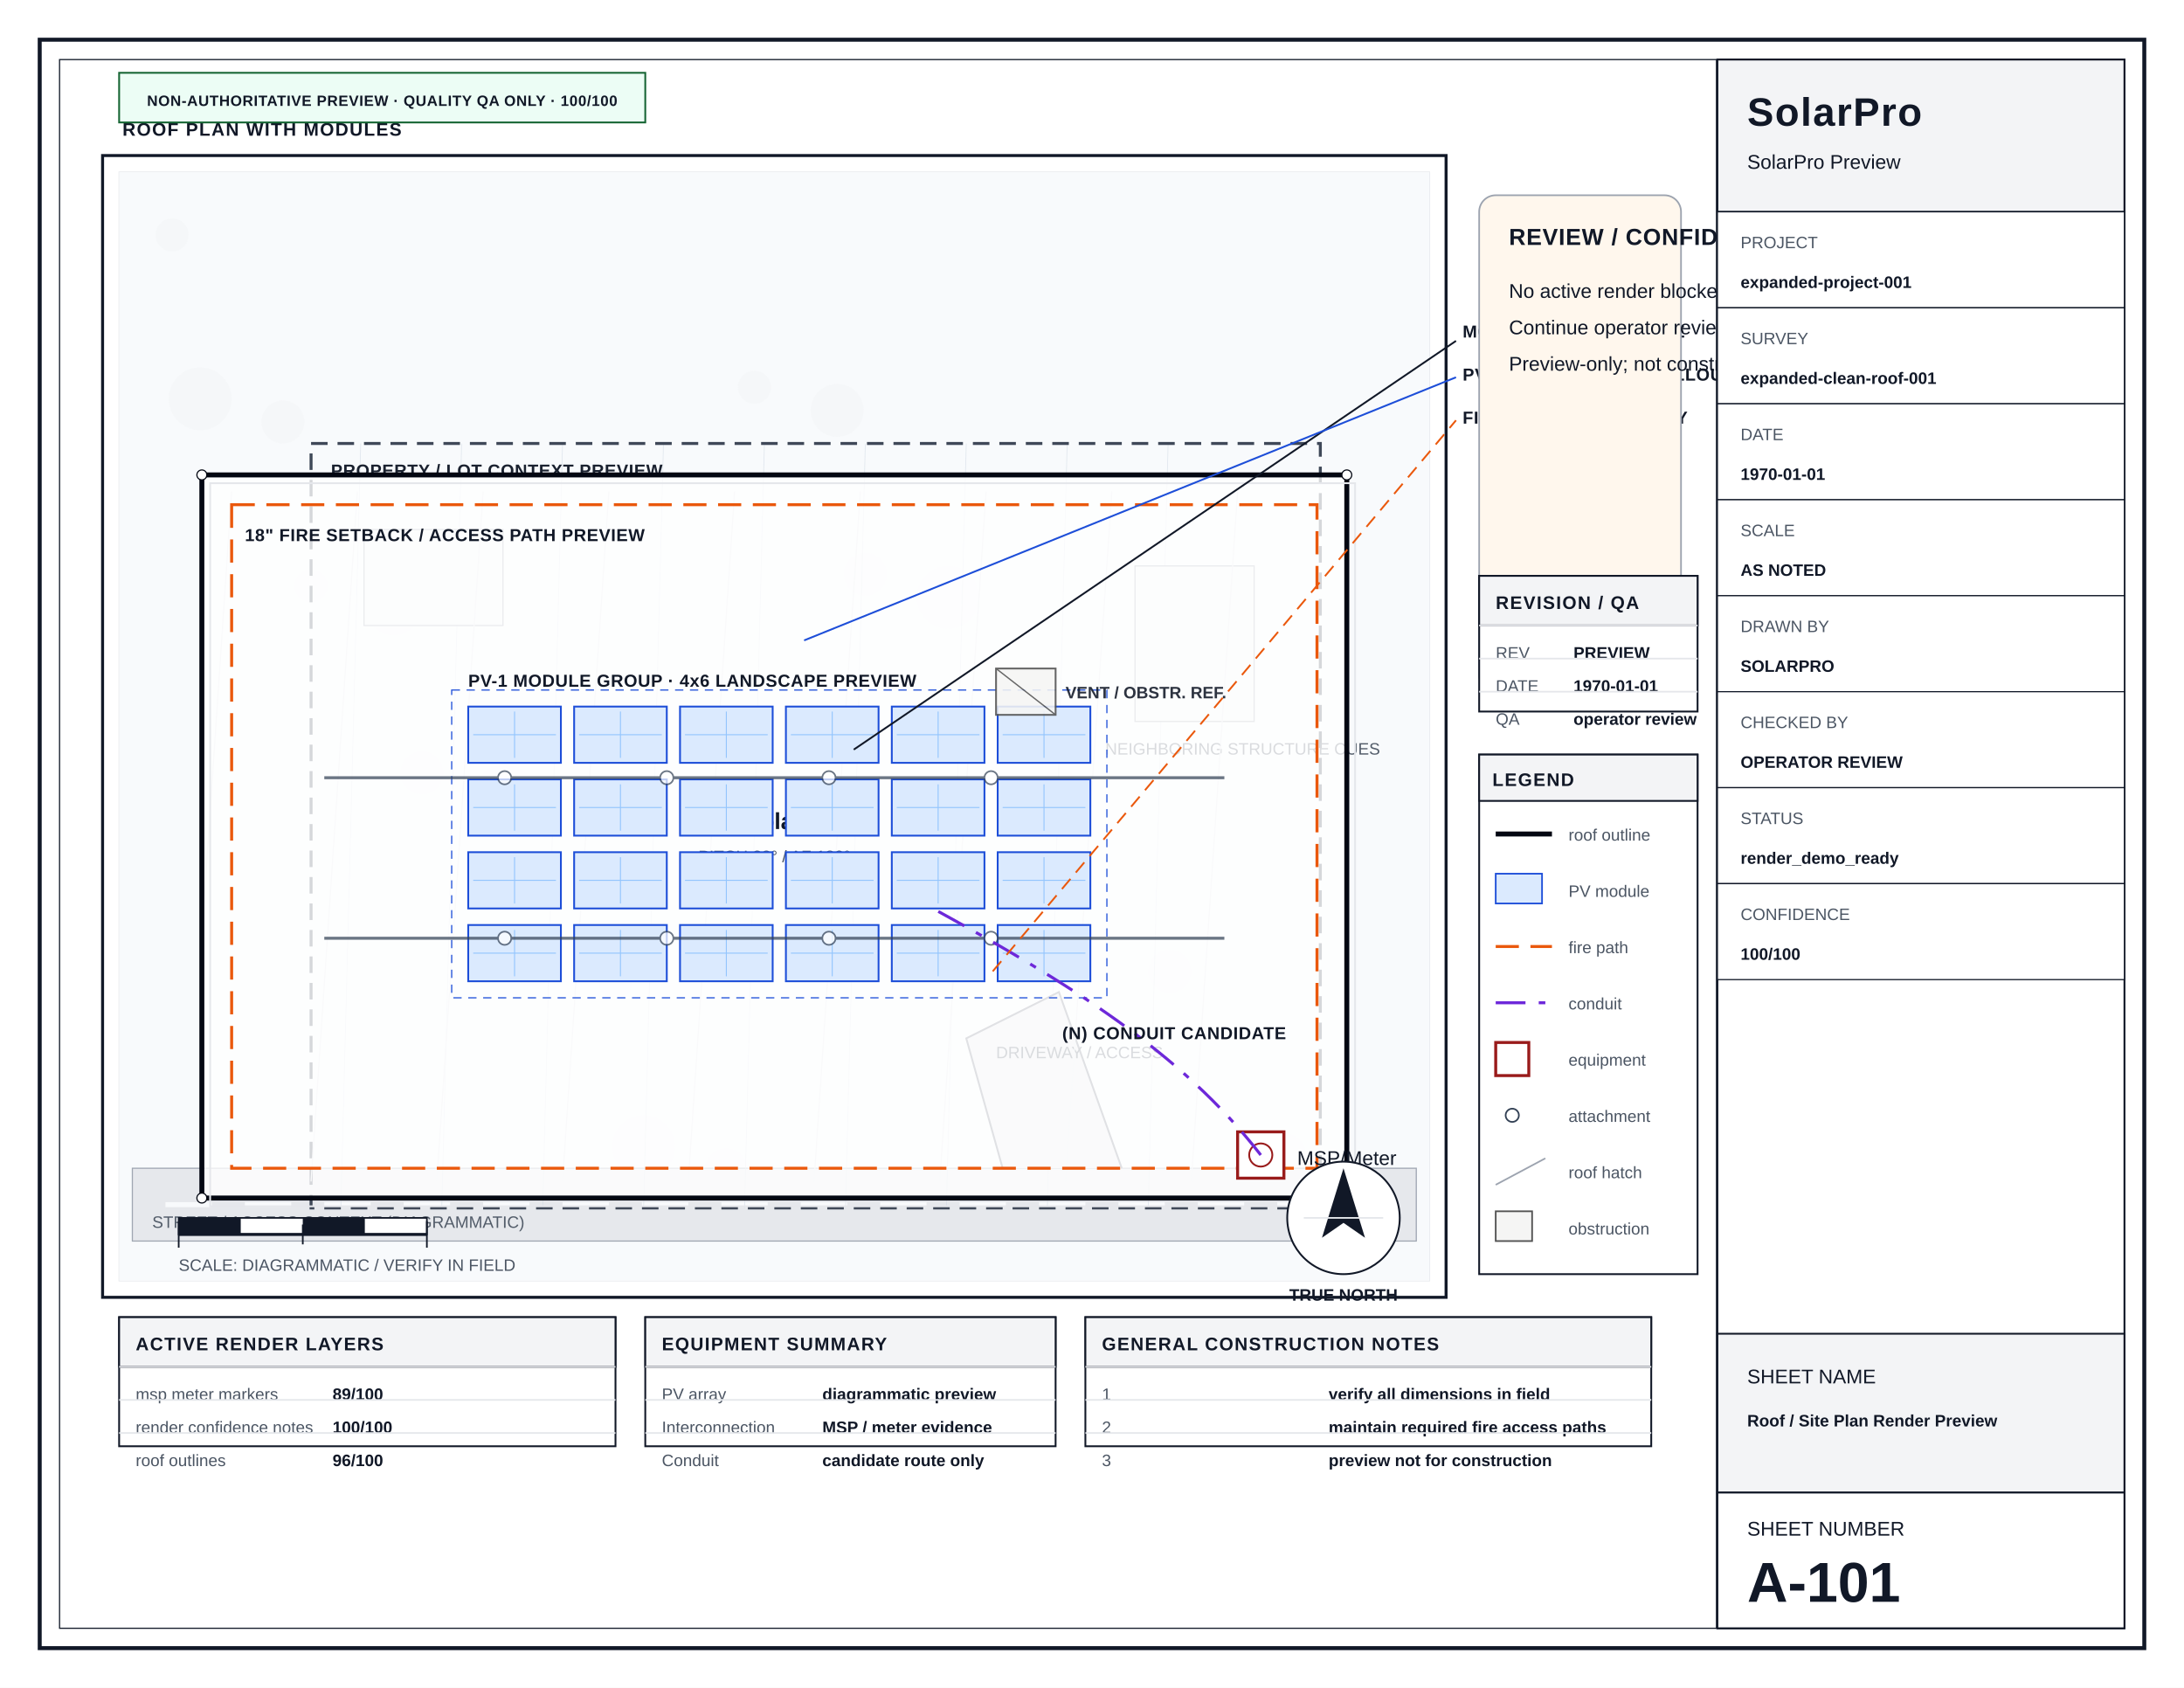
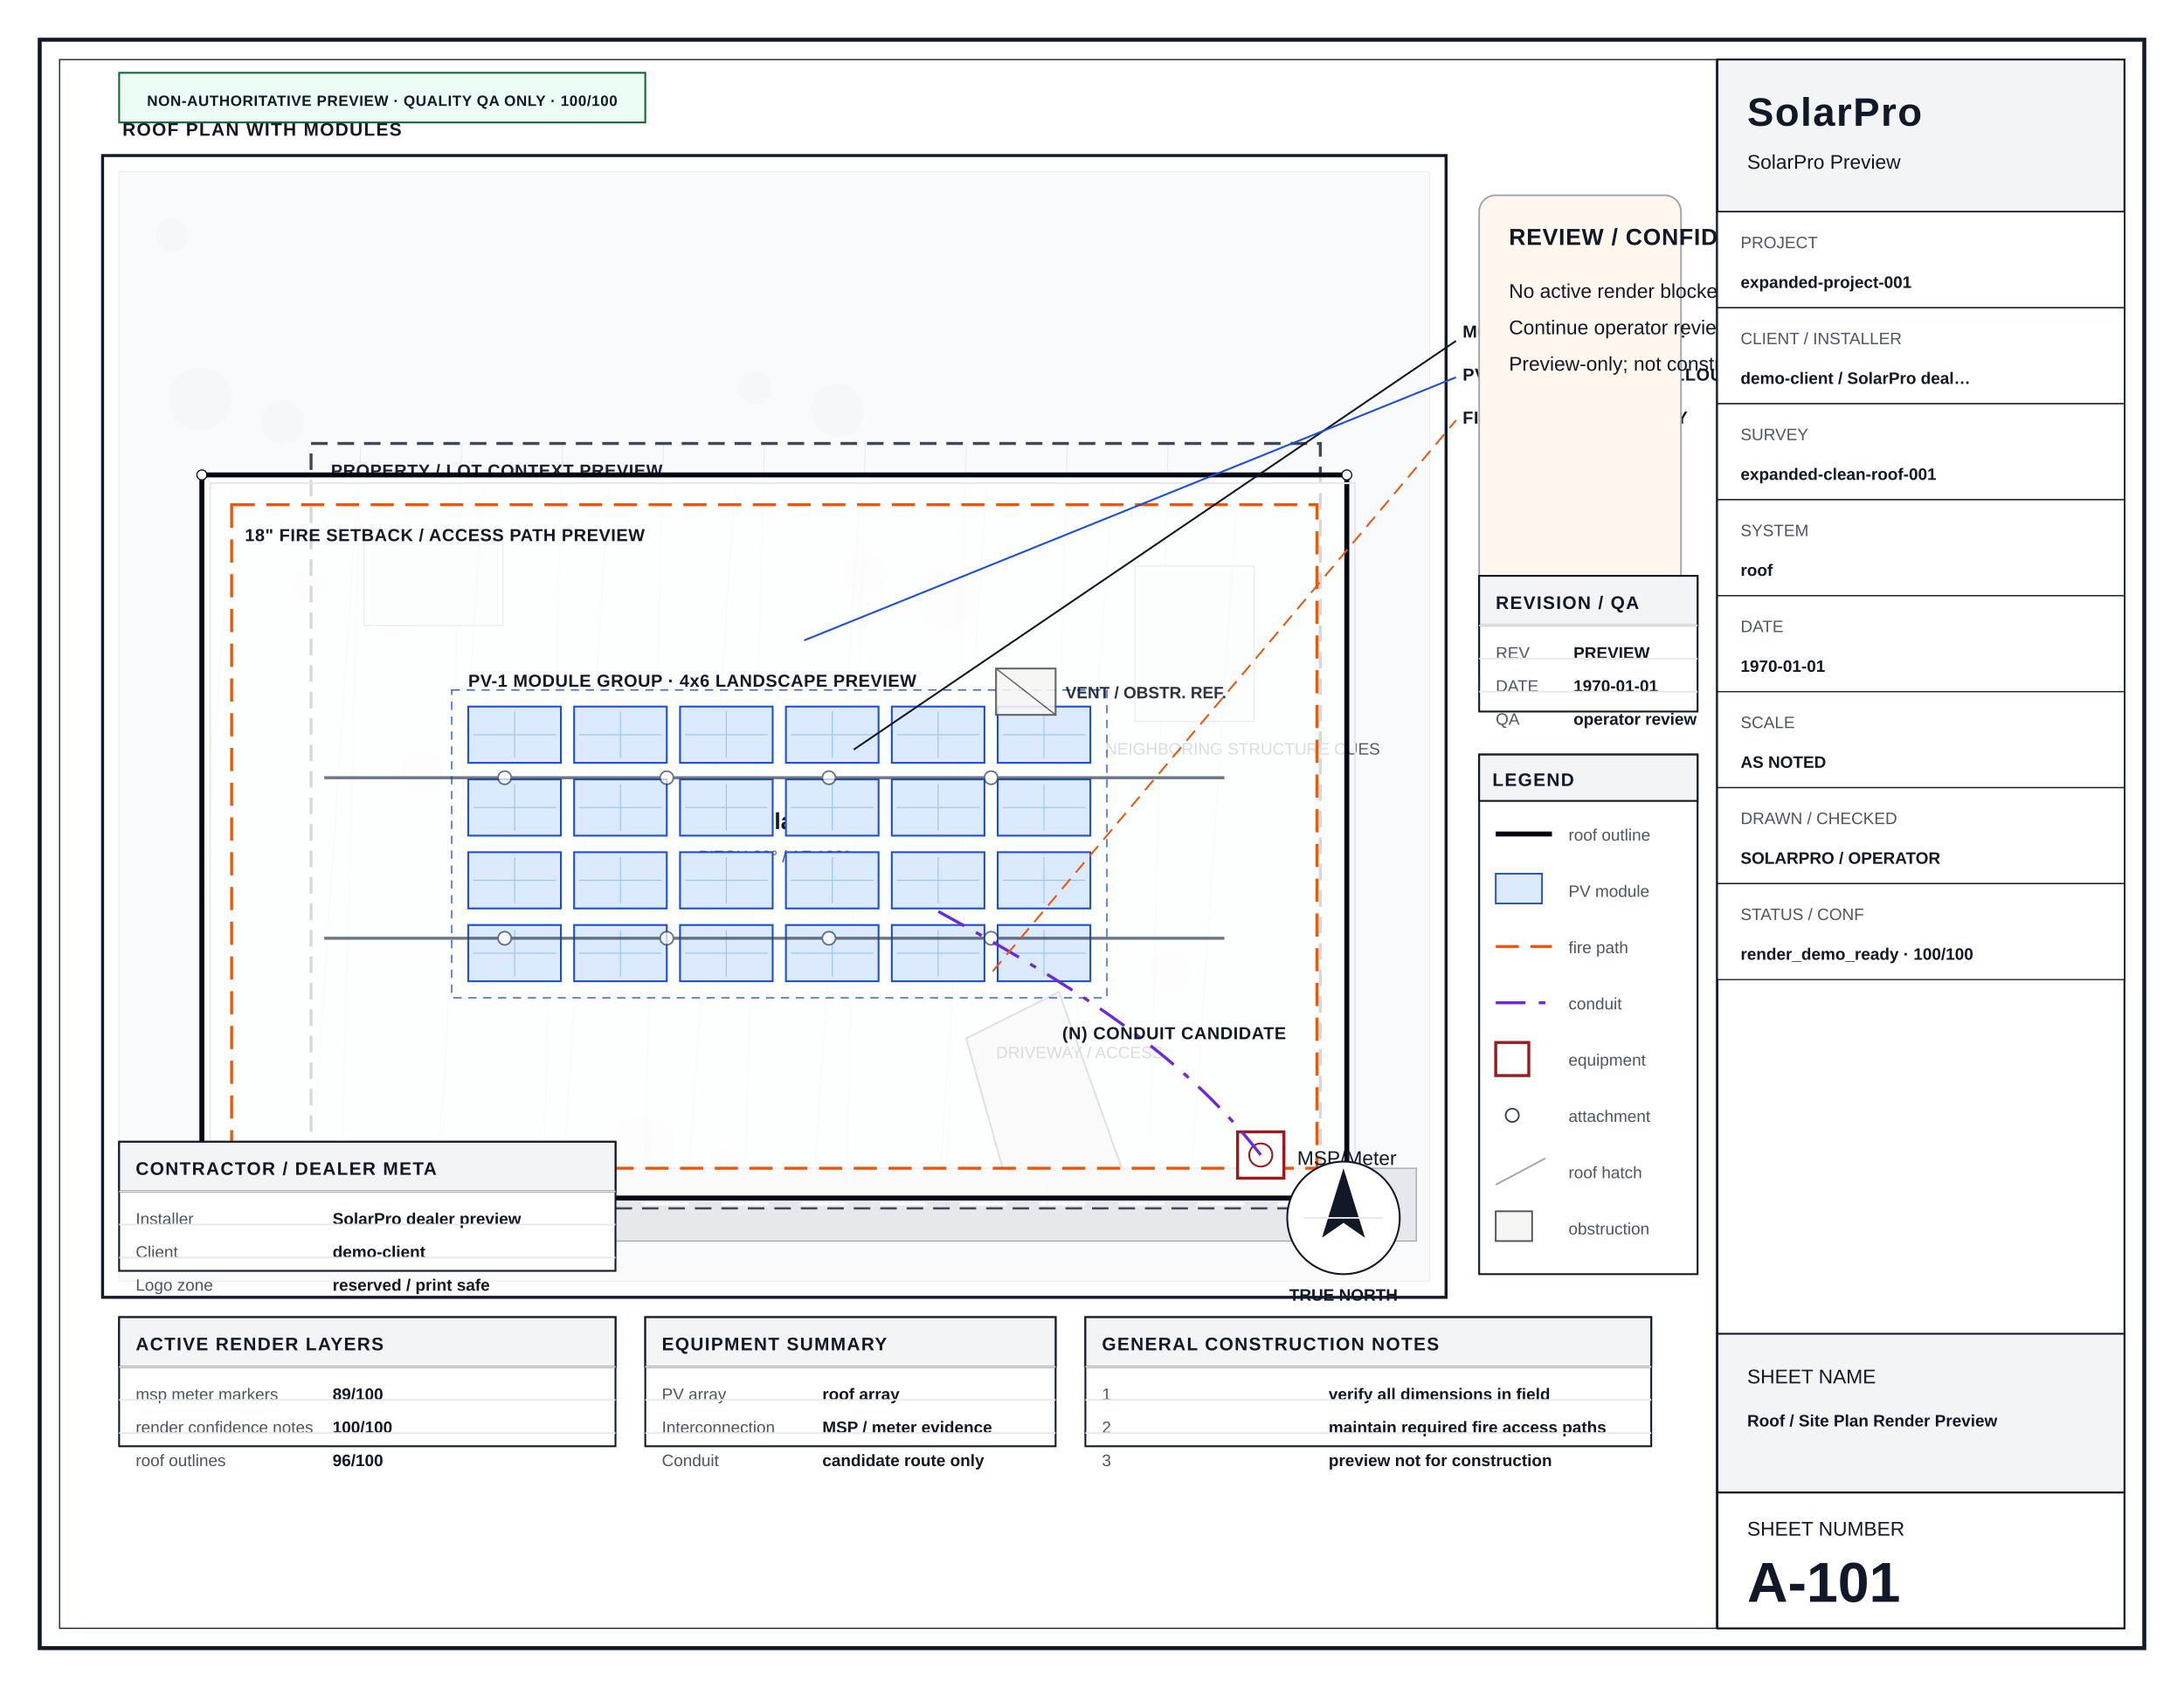
<svg xmlns="http://www.w3.org/2000/svg" width="1320" height="1020" viewBox="0 0 1320 1020" role="img">
  <defs>
    <style>.title{font:800 24px Arial,sans-serif;letter-spacing:.8px;fill:#111827}.drawingTitle{font:800 24px Arial,sans-serif;letter-spacing:.5px;fill:#111827}.sheetno{font:900 34px Arial,sans-serif;fill:#111827}.metric{font:800 24px Arial,sans-serif;fill:#111827}.panelTitle{font:800 14px Arial,sans-serif;letter-spacing:.4px;fill:#111827}.tableHead{font:800 11px Arial,sans-serif;letter-spacing:.7px;fill:#111827}.label{font:800 14px Arial,sans-serif;fill:#111827}.small{font:12px Arial,sans-serif;fill:#111827}.tiny{font:10px Arial,sans-serif;fill:#4b5563}.tinyStrong{font:700 10px Arial,sans-serif;fill:#111827}.callout{font:700 10.5px Arial,sans-serif;letter-spacing:.3px;fill:#111827}.badge{font:700 12px Arial,sans-serif;fill:#111827}.stamp{font:800 9px Arial,sans-serif;letter-spacing:.3px;fill:#111827}</style>
  </defs>
  <rect width="100%" height="100%" fill="#ffffff" />
  <g>
    <rect x="24" y="24" width="1272" height="972" fill="none" stroke="#111827" stroke-width="2.4" />
    <rect x="36" y="36" width="1248" height="948" fill="none" stroke="#111827" stroke-width="0.7" />
    <line x1="1038" y1="36" x2="1038" y2="984" stroke="#111827" stroke-width="1.8" />
  </g>
  <rect x="62" y="94" width="812" height="690" fill="#fff" stroke="#111827" stroke-width="1.8" />
  <rect x="72" y="104" width="792" height="670" fill="none" stroke="#e5e7eb" stroke-width="0.7" />
  <g opacity="0.20">
    <line x1="102" y1="110" x2="102" y2="768" stroke="#d1d5db" stroke-width="0.6" />
    <line x1="172" y1="110" x2="172" y2="768" stroke="#d1d5db" stroke-width="0.6" />
    <line x1="242" y1="110" x2="242" y2="768" stroke="#d1d5db" stroke-width="0.6" />
    <line x1="312" y1="110" x2="312" y2="768" stroke="#d1d5db" stroke-width="0.6" />
    <line x1="382" y1="110" x2="382" y2="768" stroke="#d1d5db" stroke-width="0.6" />
    <line x1="452" y1="110" x2="452" y2="768" stroke="#d1d5db" stroke-width="0.6" />
    <line x1="522" y1="110" x2="522" y2="768" stroke="#d1d5db" stroke-width="0.6" />
    <line x1="592" y1="110" x2="592" y2="768" stroke="#d1d5db" stroke-width="0.6" />
    <line x1="662" y1="110" x2="662" y2="768" stroke="#d1d5db" stroke-width="0.6" />
    <line x1="732" y1="110" x2="732" y2="768" stroke="#d1d5db" stroke-width="0.6" />
    <line x1="802" y1="110" x2="802" y2="768" stroke="#d1d5db" stroke-width="0.6" />
    <line x1="78" y1="136" x2="858" y2="136" stroke="#d1d5db" stroke-width="0.6" />
    <line x1="78" y1="206" x2="858" y2="206" stroke="#d1d5db" stroke-width="0.6" />
    <line x1="78" y1="276" x2="858" y2="276" stroke="#d1d5db" stroke-width="0.6" />
    <line x1="78" y1="346" x2="858" y2="346" stroke="#d1d5db" stroke-width="0.6" />
    <line x1="78" y1="416" x2="858" y2="416" stroke="#d1d5db" stroke-width="0.6" />
    <line x1="78" y1="486" x2="858" y2="486" stroke="#d1d5db" stroke-width="0.6" />
    <line x1="78" y1="556" x2="858" y2="556" stroke="#d1d5db" stroke-width="0.6" />
    <line x1="78" y1="626" x2="858" y2="626" stroke="#d1d5db" stroke-width="0.6" />
    <line x1="78" y1="696" x2="858" y2="696" stroke="#d1d5db" stroke-width="0.6" />
  </g>
  <text x="74" y="82" class="tableHead">ROOF PLAN WITH MODULES</text>
  <g opacity="0.96">
    <rect x="72" y="104" width="792" height="670" fill="#f8fafc" />
    <g opacity="0.55">
      <circle cx="104" cy="142" r="10" fill="#e5e7eb" opacity="0.28" />
      <circle cx="171" cy="255" r="13" fill="#e5e7eb" opacity="0.28" />
      <circle cx="238" cy="368" r="16" fill="#e5e7eb" opacity="0.28" />
      <circle cx="305" cy="481" r="19" fill="#e5e7eb" opacity="0.28" />
      <circle cx="372" cy="594" r="10" fill="#e5e7eb" opacity="0.28" />
      <circle cx="439" cy="707" r="13" fill="#e5e7eb" opacity="0.28" />
      <circle cx="506" cy="248" r="16" fill="#e5e7eb" opacity="0.28" />
      <circle cx="573" cy="361" r="19" fill="#e5e7eb" opacity="0.28" />
      <circle cx="640" cy="474" r="10" fill="#e5e7eb" opacity="0.28" />
      <circle cx="707" cy="587" r="13" fill="#e5e7eb" opacity="0.28" />
      <circle cx="774" cy="700" r="16" fill="#e5e7eb" opacity="0.28" />
      <circle cx="121" cy="241" r="19" fill="#e5e7eb" opacity="0.28" />
      <circle cx="188" cy="354" r="10" fill="#e5e7eb" opacity="0.28" />
      <circle cx="255" cy="467" r="13" fill="#e5e7eb" opacity="0.28" />
      <circle cx="322" cy="580" r="16" fill="#e5e7eb" opacity="0.28" />
      <circle cx="389" cy="693" r="19" fill="#e5e7eb" opacity="0.28" />
      <circle cx="456" cy="234" r="10" fill="#e5e7eb" opacity="0.28" />
      <circle cx="523" cy="347" r="13" fill="#e5e7eb" opacity="0.28" />
    </g>
    <rect x="80" y="706" width="776" height="44" fill="#e5e7eb" stroke="#9ca3af" stroke-width="0.7" />
    <line x1="100" y1="728" x2="836" y2="728" stroke="#f8fafc" stroke-width="3" stroke-dasharray="28 20" />
    <text x="92" y="742" class="tiny">STREET / ACCESS CONTEXT (DIAGRAMMATIC)</text>
    <line x1="218" y1="268" x2="206" y2="730" stroke="#cbd5e1" stroke-width="0.45" opacity="0.55" />
    <line x1="279" y1="268" x2="267" y2="730" stroke="#cbd5e1" stroke-width="0.45" opacity="0.55" />
    <line x1="340" y1="268" x2="328" y2="730" stroke="#cbd5e1" stroke-width="0.45" opacity="0.55" />
    <line x1="401" y1="268" x2="389" y2="730" stroke="#cbd5e1" stroke-width="0.45" opacity="0.55" />
    <line x1="462" y1="268" x2="450" y2="730" stroke="#cbd5e1" stroke-width="0.45" opacity="0.55" />
    <line x1="523" y1="268" x2="511" y2="730" stroke="#cbd5e1" stroke-width="0.45" opacity="0.55" />
    <line x1="584" y1="268" x2="572" y2="730" stroke="#cbd5e1" stroke-width="0.45" opacity="0.55" />
    <line x1="645" y1="268" x2="633" y2="730" stroke="#cbd5e1" stroke-width="0.45" opacity="0.55" />
    <line x1="706" y1="268" x2="694" y2="730" stroke="#cbd5e1" stroke-width="0.45" opacity="0.55" />
    <rect x="188" y="268" width="610" height="462" fill="none" stroke="#374151" stroke-width="1.8" stroke-dasharray="10 6" />
    <text x="200" y="288" class="callout">PROPERTY / LOT CONTEXT PREVIEW</text>
    <path d="M 606 706 L 584 627.5 L 640 599.5 L 678 706" fill="#e5e7eb" stroke="#6b7280" stroke-width="1.1" />
    <text x="602" y="639.5" class="tiny">DRIVEWAY / ACCESS</text>
    <rect x="220" y="320" width="84" height="58" fill="#f3f4f6" stroke="#9ca3af" stroke-width="0.7" />
    <rect x="686" y="342" width="72" height="94" fill="#f3f4f6" stroke="#9ca3af" stroke-width="0.7" />
    <text x="668" y="456" class="tiny">NEIGHBORING STRUCTURE CUES</text>
  </g>
  <g>
    <clipPath id="clip-roof-plane-a">
      <path d="M 814 724 L 814 287 L 122 287 L 122 724 Z" />
    </clipPath>
    <g clip-path="url(#clip-roof-plane-a)">
      <line x1="140" y1="297" x2="112" y2="714" stroke="#e5e7eb" stroke-width="0.7" />
      <line x1="216" y1="297" x2="188" y2="714" stroke="#e5e7eb" stroke-width="0.7" />
      <line x1="292" y1="297" x2="264" y2="714" stroke="#e5e7eb" stroke-width="0.7" />
      <line x1="368" y1="297" x2="340" y2="714" stroke="#e5e7eb" stroke-width="0.7" />
      <line x1="444" y1="297" x2="416" y2="714" stroke="#e5e7eb" stroke-width="0.7" />
      <line x1="520" y1="297" x2="492" y2="714" stroke="#e5e7eb" stroke-width="0.7" />
      <line x1="596" y1="297" x2="568" y2="714" stroke="#e5e7eb" stroke-width="0.7" />
      <line x1="672" y1="297" x2="644" y2="714" stroke="#e5e7eb" stroke-width="0.7" />
      <line x1="748" y1="297" x2="720" y2="714" stroke="#e5e7eb" stroke-width="0.7" />
    </g>
    <path d="M 814 724 L 814 287 L 122 287 L 122 724 Z" fill="#ffffff" fill-opacity="0.78" stroke="#030712" stroke-width="3" />
    <path d="M 814 724 L 814 287 L 122 287 L 122 724 Z" fill="none" stroke="#e5e7eb" stroke-width="1.1" transform="translate(5 5)" />
    <circle cx="814" cy="724" r="3" fill="#fff" stroke="#030712" stroke-width="0.7" />
    <circle cx="814" cy="287" r="3" fill="#fff" stroke="#030712" stroke-width="0.7" />
    <circle cx="122" cy="287" r="3" fill="#fff" stroke="#030712" stroke-width="0.7" />
    <circle cx="122" cy="724" r="3" fill="#fff" stroke="#030712" stroke-width="0.7" />
    <text x="468" y="501" text-anchor="middle" class="label">roof-plane-a</text>
    <text x="468" y="521" text-anchor="middle" class="tiny">PITCH 22° / AZ 180°</text>
  </g>
  <rect x="140" y="305" width="656" height="401" fill="none" stroke="#ea580c" stroke-width="1.8" stroke-dasharray="14 7" />
  <text x="148" y="327" class="callout" fill="#ea580c">18" FIRE SETBACK / ACCESS PATH PREVIEW</text>
  <g>
    <rect x="273" y="417" width="396" height="186" fill="none" stroke="#1d4ed8" stroke-width="0.7" stroke-dasharray="5 4" />
    <g>
      <rect x="283" y="427" width="56" height="34" fill="#dbeafe" stroke="#1d4ed8" stroke-width="1.1" />
      <line x1="311" y1="430" x2="311" y2="458" stroke="#93c5fd" stroke-width="0.6" />
      <line x1="286" y1="444" x2="336" y2="444" stroke="#93c5fd" stroke-width="0.6" />
    </g>
    <g>
      <rect x="347" y="427" width="56" height="34" fill="#dbeafe" stroke="#1d4ed8" stroke-width="1.1" />
      <line x1="375" y1="430" x2="375" y2="458" stroke="#93c5fd" stroke-width="0.6" />
      <line x1="350" y1="444" x2="400" y2="444" stroke="#93c5fd" stroke-width="0.6" />
    </g>
    <g>
      <rect x="411" y="427" width="56" height="34" fill="#dbeafe" stroke="#1d4ed8" stroke-width="1.1" />
      <line x1="439" y1="430" x2="439" y2="458" stroke="#93c5fd" stroke-width="0.6" />
      <line x1="414" y1="444" x2="464" y2="444" stroke="#93c5fd" stroke-width="0.6" />
    </g>
    <g>
      <rect x="475" y="427" width="56" height="34" fill="#dbeafe" stroke="#1d4ed8" stroke-width="1.1" />
      <line x1="503" y1="430" x2="503" y2="458" stroke="#93c5fd" stroke-width="0.6" />
      <line x1="478" y1="444" x2="528" y2="444" stroke="#93c5fd" stroke-width="0.6" />
    </g>
    <g>
      <rect x="539" y="427" width="56" height="34" fill="#dbeafe" stroke="#1d4ed8" stroke-width="1.1" />
      <line x1="567" y1="430" x2="567" y2="458" stroke="#93c5fd" stroke-width="0.6" />
      <line x1="542" y1="444" x2="592" y2="444" stroke="#93c5fd" stroke-width="0.6" />
    </g>
    <g>
      <rect x="603" y="427" width="56" height="34" fill="#dbeafe" stroke="#1d4ed8" stroke-width="1.1" />
      <line x1="631" y1="430" x2="631" y2="458" stroke="#93c5fd" stroke-width="0.6" />
      <line x1="606" y1="444" x2="656" y2="444" stroke="#93c5fd" stroke-width="0.6" />
    </g>
    <g>
      <rect x="283" y="471" width="56" height="34" fill="#dbeafe" stroke="#1d4ed8" stroke-width="1.1" />
      <line x1="311" y1="474" x2="311" y2="502" stroke="#93c5fd" stroke-width="0.6" />
      <line x1="286" y1="488" x2="336" y2="488" stroke="#93c5fd" stroke-width="0.6" />
    </g>
    <g>
      <rect x="347" y="471" width="56" height="34" fill="#dbeafe" stroke="#1d4ed8" stroke-width="1.1" />
      <line x1="375" y1="474" x2="375" y2="502" stroke="#93c5fd" stroke-width="0.6" />
      <line x1="350" y1="488" x2="400" y2="488" stroke="#93c5fd" stroke-width="0.6" />
    </g>
    <g>
      <rect x="411" y="471" width="56" height="34" fill="#dbeafe" stroke="#1d4ed8" stroke-width="1.1" />
      <line x1="439" y1="474" x2="439" y2="502" stroke="#93c5fd" stroke-width="0.6" />
      <line x1="414" y1="488" x2="464" y2="488" stroke="#93c5fd" stroke-width="0.6" />
    </g>
    <g>
      <rect x="475" y="471" width="56" height="34" fill="#dbeafe" stroke="#1d4ed8" stroke-width="1.1" />
      <line x1="503" y1="474" x2="503" y2="502" stroke="#93c5fd" stroke-width="0.6" />
      <line x1="478" y1="488" x2="528" y2="488" stroke="#93c5fd" stroke-width="0.6" />
    </g>
    <g>
      <rect x="539" y="471" width="56" height="34" fill="#dbeafe" stroke="#1d4ed8" stroke-width="1.1" />
      <line x1="567" y1="474" x2="567" y2="502" stroke="#93c5fd" stroke-width="0.6" />
      <line x1="542" y1="488" x2="592" y2="488" stroke="#93c5fd" stroke-width="0.6" />
    </g>
    <g>
      <rect x="603" y="471" width="56" height="34" fill="#dbeafe" stroke="#1d4ed8" stroke-width="1.1" />
      <line x1="631" y1="474" x2="631" y2="502" stroke="#93c5fd" stroke-width="0.6" />
      <line x1="606" y1="488" x2="656" y2="488" stroke="#93c5fd" stroke-width="0.6" />
    </g>
    <g>
      <rect x="283" y="515" width="56" height="34" fill="#dbeafe" stroke="#1d4ed8" stroke-width="1.1" />
      <line x1="311" y1="518" x2="311" y2="546" stroke="#93c5fd" stroke-width="0.6" />
      <line x1="286" y1="532" x2="336" y2="532" stroke="#93c5fd" stroke-width="0.6" />
    </g>
    <g>
      <rect x="347" y="515" width="56" height="34" fill="#dbeafe" stroke="#1d4ed8" stroke-width="1.1" />
      <line x1="375" y1="518" x2="375" y2="546" stroke="#93c5fd" stroke-width="0.6" />
      <line x1="350" y1="532" x2="400" y2="532" stroke="#93c5fd" stroke-width="0.6" />
    </g>
    <g>
      <rect x="411" y="515" width="56" height="34" fill="#dbeafe" stroke="#1d4ed8" stroke-width="1.1" />
      <line x1="439" y1="518" x2="439" y2="546" stroke="#93c5fd" stroke-width="0.6" />
      <line x1="414" y1="532" x2="464" y2="532" stroke="#93c5fd" stroke-width="0.6" />
    </g>
    <g>
      <rect x="475" y="515" width="56" height="34" fill="#dbeafe" stroke="#1d4ed8" stroke-width="1.1" />
      <line x1="503" y1="518" x2="503" y2="546" stroke="#93c5fd" stroke-width="0.6" />
      <line x1="478" y1="532" x2="528" y2="532" stroke="#93c5fd" stroke-width="0.6" />
    </g>
    <g>
      <rect x="539" y="515" width="56" height="34" fill="#dbeafe" stroke="#1d4ed8" stroke-width="1.1" />
      <line x1="567" y1="518" x2="567" y2="546" stroke="#93c5fd" stroke-width="0.6" />
      <line x1="542" y1="532" x2="592" y2="532" stroke="#93c5fd" stroke-width="0.6" />
    </g>
    <g>
      <rect x="603" y="515" width="56" height="34" fill="#dbeafe" stroke="#1d4ed8" stroke-width="1.1" />
      <line x1="631" y1="518" x2="631" y2="546" stroke="#93c5fd" stroke-width="0.6" />
      <line x1="606" y1="532" x2="656" y2="532" stroke="#93c5fd" stroke-width="0.6" />
    </g>
    <g>
      <rect x="283" y="559" width="56" height="34" fill="#dbeafe" stroke="#1d4ed8" stroke-width="1.1" />
      <line x1="311" y1="562" x2="311" y2="590" stroke="#93c5fd" stroke-width="0.6" />
      <line x1="286" y1="576" x2="336" y2="576" stroke="#93c5fd" stroke-width="0.6" />
    </g>
    <g>
      <rect x="347" y="559" width="56" height="34" fill="#dbeafe" stroke="#1d4ed8" stroke-width="1.1" />
      <line x1="375" y1="562" x2="375" y2="590" stroke="#93c5fd" stroke-width="0.6" />
      <line x1="350" y1="576" x2="400" y2="576" stroke="#93c5fd" stroke-width="0.6" />
    </g>
    <g>
      <rect x="411" y="559" width="56" height="34" fill="#dbeafe" stroke="#1d4ed8" stroke-width="1.1" />
      <line x1="439" y1="562" x2="439" y2="590" stroke="#93c5fd" stroke-width="0.6" />
      <line x1="414" y1="576" x2="464" y2="576" stroke="#93c5fd" stroke-width="0.6" />
    </g>
    <g>
      <rect x="475" y="559" width="56" height="34" fill="#dbeafe" stroke="#1d4ed8" stroke-width="1.1" />
      <line x1="503" y1="562" x2="503" y2="590" stroke="#93c5fd" stroke-width="0.6" />
      <line x1="478" y1="576" x2="528" y2="576" stroke="#93c5fd" stroke-width="0.6" />
    </g>
    <g>
      <rect x="539" y="559" width="56" height="34" fill="#dbeafe" stroke="#1d4ed8" stroke-width="1.1" />
      <line x1="567" y1="562" x2="567" y2="590" stroke="#93c5fd" stroke-width="0.6" />
      <line x1="542" y1="576" x2="592" y2="576" stroke="#93c5fd" stroke-width="0.6" />
    </g>
    <g>
      <rect x="603" y="559" width="56" height="34" fill="#dbeafe" stroke="#1d4ed8" stroke-width="1.1" />
      <line x1="631" y1="562" x2="631" y2="590" stroke="#93c5fd" stroke-width="0.6" />
      <line x1="606" y1="576" x2="656" y2="576" stroke="#93c5fd" stroke-width="0.6" />
    </g>
    <text x="283" y="415" class="callout" fill="#1d4ed8">PV-1 MODULE GROUP · 4x6 LANDSCAPE PREVIEW</text>
  </g>
  <g opacity="0.72">
    <line x1="196" y1="567" x2="740" y2="567" stroke="#334155" stroke-width="1.8" />
    <line x1="196" y1="470" x2="740" y2="470" stroke="#334155" stroke-width="1.8" />
    <circle cx="305" cy="567" r="4" fill="#fff" stroke="#334155" />
    <circle cx="305" cy="470" r="4" fill="#fff" stroke="#334155" />
    <circle cx="403" cy="567" r="4" fill="#fff" stroke="#334155" />
    <circle cx="403" cy="470" r="4" fill="#fff" stroke="#334155" />
    <circle cx="501" cy="567" r="4" fill="#fff" stroke="#334155" />
    <circle cx="501" cy="470" r="4" fill="#fff" stroke="#334155" />
    <circle cx="599" cy="567" r="4" fill="#fff" stroke="#334155" />
    <circle cx="599" cy="470" r="4" fill="#fff" stroke="#334155" />
  </g>
  <g opacity="0.88">
    <rect x="602" y="404" width="36" height="28" fill="#f5f5f4" stroke="#525252" stroke-width="1.1" />
    <line x1="602" y1="404" x2="638" y2="432" stroke="#525252" stroke-width="0.8" />
    <text x="644" y="422" class="tinyStrong">VENT / OBSTR. REF.</text>
  </g>
  <g opacity="1">
    <rect x="748" y="684" width="28" height="28" fill="#fff" stroke="#991b1b" stroke-width="1.8" />
    <circle cx="762" cy="698" r="7" fill="none" stroke="#991b1b" stroke-width="1.1" />
    <path d="M 762 698 C 714 636, 646 594, 562 548" fill="none" stroke="#6d28d9" stroke-width="1.8" stroke-dasharray="18 8 4 8" />
    <text x="642" y="628" class="callout" fill="#6d28d9">(N) CONDUIT CANDIDATE</text>
    <text x="784" y="704" class="small">MSP/Meter</text>
  </g>
  <g>
    <path d="M 516 453 L 880 206" fill="none" stroke="#111827" stroke-width="1.1" />
    <text x="884" y="204" class="callout">MODULE PREVIEW ZONE</text>
    <path d="M 486 387 L 880 228" fill="none" stroke="#1d4ed8" stroke-width="1.1" />
    <text x="884" y="230" class="callout" fill="#1d4ed8">PV STRING / GROUP CALLOUT</text>
    <path d="M 600 587 L 880 254" fill="none" stroke="#ea580c" stroke-width="1.1" stroke-dasharray="8 5" />
    <text x="884" y="256" class="callout" fill="#ea580c">FIRE SETBACK OVERLAY</text>
  </g>
  <g>
    <rect x="72" y="796" width="300" height="78" fill="#fff" stroke="#111827" stroke-width="1.1" />
    <rect x="72" y="796" width="300" height="30" fill="#f3f4f6" stroke="#111827" stroke-width="1.1" />
    <text x="82" y="816" class="tableHead">ACTIVE RENDER LAYERS</text>
    <line x1="72" y1="826" x2="372" y2="826" stroke="#e5e7eb" />
    <text x="82" y="846" class="tiny">msp meter markers</text>
    <text x="201" y="846" class="tinyStrong">89/100</text>
    <line x1="72" y1="846" x2="372" y2="846" stroke="#e5e7eb" />
    <text x="82" y="866" class="tiny">render confidence notes</text>
    <text x="201" y="866" class="tinyStrong">100/100</text>
    <line x1="72" y1="866" x2="372" y2="866" stroke="#e5e7eb" />
    <text x="82" y="886" class="tiny">roof outlines</text>
    <text x="201" y="886" class="tinyStrong">96/100</text>
  </g>
  <g>
    <rect x="894" y="118" width="122" height="300" rx="10" fill="#fff7ed" stroke="#9ca3af" />
    <text x="912" y="148" class="panelTitle">REVIEW / CONFIDENCE</text>
    <text x="912" y="180" class="small">No active render blockers.</text>
    <text x="912" y="202" class="small">Continue operator review.</text>
    <text x="912" y="224" class="small">Preview-only; not construction docs.</text>
  </g>
  <g>
    <rect x="894" y="456" width="132" height="314" fill="#fff" stroke="#111827" stroke-width="1.1" />
    <rect x="894" y="456" width="132" height="28" fill="#f3f4f6" stroke="#111827" stroke-width="1.1" />
    <text x="902" y="475" class="tableHead">LEGEND</text>
    <g transform="translate(904 504)">
      <line x1="0" y1="0" x2="34" y2="0" stroke="#030712" stroke-width="3" />
      <text x="44" y="4" class="tiny">roof outline</text>
    </g>
    <g transform="translate(904 538)">
      <rect x="0" y="-10" width="28" height="18" fill="#dbeafe" stroke="#1d4ed8" />
      <text x="44" y="4" class="tiny">PV module</text>
    </g>
    <g transform="translate(904 572)">
      <line x1="0" y1="0" x2="34" y2="0" stroke="#ea580c" stroke-width="1.8" stroke-dasharray="14 7" />
      <text x="44" y="4" class="tiny">fire path</text>
    </g>
    <g transform="translate(904 606)">
      <line x1="0" y1="0" x2="34" y2="0" stroke="#6d28d9" stroke-width="1.8" stroke-dasharray="18 8 4 8" />
      <text x="44" y="4" class="tiny">conduit</text>
    </g>
    <g transform="translate(904 640)">
      <rect x="0" y="-10" width="20" height="20" fill="#fff" stroke="#991b1b" stroke-width="1.8" />
      <text x="44" y="4" class="tiny">equipment</text>
    </g>
    <g transform="translate(904 674)">
      <circle cx="10" cy="0" r="4" fill="#fff" stroke="#334155" />
      <text x="44" y="4" class="tiny">attachment</text>
    </g>
    <g transform="translate(904 708)">
      <line x1="0" y1="8" x2="30" y2="-8" stroke="#9ca3af" />
      <text x="44" y="4" class="tiny">roof hatch</text>
    </g>
    <g transform="translate(904 742)">
      <rect x="0" y="-10" width="22" height="18" fill="#f5f5f4" stroke="#525252" />
      <text x="44" y="4" class="tiny">obstruction</text>
    </g>
  </g>
  <g>
    <rect x="108" y="736" width="150" height="10" fill="#fff" stroke="#111827" />
    <rect x="108" y="736" width="37.5" height="10" fill="#111827" />
    <rect x="183" y="736" width="37.5" height="10" fill="#111827" />
    <line x1="108" y1="746" x2="258" y2="746" stroke="#111827" stroke-width="1.8" />
    <line x1="108" y1="738" x2="108" y2="754" stroke="#111827" />
    <line x1="183" y1="740" x2="183" y2="752" stroke="#111827" />
    <line x1="258" y1="738" x2="258" y2="754" stroke="#111827" />
    <text x="108" y="768" class="tiny">SCALE: DIAGRAMMATIC / VERIFY IN FIELD</text>
  </g>
  <g>
    <circle cx="812" cy="736" r="34" fill="#fff" stroke="#111827" stroke-width="1.1" />
    <path d="M 812 706 l 13 42 l -13 -9 l -13 9 Z" fill="#111827" />
    <line x1="788" y1="736" x2="836" y2="736" stroke="#e5e7eb" />
    <text x="812" y="786" text-anchor="middle" class="tinyStrong">TRUE NORTH</text>
  </g>
  <g>
    <rect x="390" y="796" width="248" height="78" fill="#fff" stroke="#111827" stroke-width="1.1" />
    <rect x="390" y="796" width="248" height="30" fill="#f3f4f6" stroke="#111827" stroke-width="1.1" />
    <text x="400" y="816" class="tableHead">EQUIPMENT SUMMARY</text>
    <line x1="390" y1="826" x2="638" y2="826" stroke="#e5e7eb" />
    <text x="400" y="846" class="tiny">PV array</text>
-     <text x="497" y="846" class="tinyStrong">diagrammatic preview</text>
+     <text x="497" y="846" class="tinyStrong">roof array</text>
    <line x1="390" y1="846" x2="638" y2="846" stroke="#e5e7eb" />
    <text x="400" y="866" class="tiny">Interconnection</text>
    <text x="497" y="866" class="tinyStrong">MSP / meter evidence</text>
    <line x1="390" y1="866" x2="638" y2="866" stroke="#e5e7eb" />
    <text x="400" y="886" class="tiny">Conduit</text>
    <text x="497" y="886" class="tinyStrong">candidate route only</text>
  </g>
  <g>
    <rect x="656" y="796" width="342" height="78" fill="#fff" stroke="#111827" stroke-width="1.1" />
    <rect x="656" y="796" width="342" height="30" fill="#f3f4f6" stroke="#111827" stroke-width="1.1" />
    <text x="666" y="816" class="tableHead">GENERAL CONSTRUCTION NOTES</text>
    <line x1="656" y1="826" x2="998" y2="826" stroke="#e5e7eb" />
    <text x="666" y="846" class="tiny">1</text>
    <text x="803" y="846" class="tinyStrong">verify all dimensions in field</text>
    <line x1="656" y1="846" x2="998" y2="846" stroke="#e5e7eb" />
    <text x="666" y="866" class="tiny">2</text>
    <text x="803" y="866" class="tinyStrong">maintain required fire access paths</text>
    <line x1="656" y1="866" x2="998" y2="866" stroke="#e5e7eb" />
    <text x="666" y="886" class="tiny">3</text>
    <text x="803" y="886" class="tinyStrong">preview not for construction</text>
  </g>
  <g>
    <rect x="894" y="348" width="132" height="82" fill="#fff" stroke="#111827" stroke-width="1.1" />
    <rect x="894" y="348" width="132" height="30" fill="#f3f4f6" stroke="#111827" stroke-width="1.1" />
    <text x="904" y="368" class="tableHead">REVISION / QA</text>
    <line x1="894" y1="378" x2="1026" y2="378" stroke="#e5e7eb" />
    <text x="904" y="398" class="tiny">REV</text>
    <text x="951" y="398" class="tinyStrong">PREVIEW</text>
    <line x1="894" y1="398" x2="1026" y2="398" stroke="#e5e7eb" />
    <text x="904" y="418" class="tiny">DATE</text>
    <text x="951" y="418" class="tinyStrong">1970-01-01</text>
    <line x1="894" y1="418" x2="1026" y2="418" stroke="#e5e7eb" />
    <text x="904" y="438" class="tiny">QA</text>
    <text x="951" y="438" class="tinyStrong">operator review</text>
  </g>
  <g>
+     <rect x="72" y="690" width="300" height="78" fill="#fff" stroke="#111827" stroke-width="1.1" />
+     <rect x="72" y="690" width="300" height="30" fill="#f3f4f6" stroke="#111827" stroke-width="1.1" />
+     <text x="82" y="710" class="tableHead">CONTRACTOR / DEALER META</text>
+     <line x1="72" y1="720" x2="372" y2="720" stroke="#e5e7eb" />
+     <text x="82" y="740" class="tiny">Installer</text>
+     <text x="201" y="740" class="tinyStrong">SolarPro dealer preview</text>
+     <line x1="72" y1="740" x2="372" y2="740" stroke="#e5e7eb" />
+     <text x="82" y="760" class="tiny">Client</text>
+     <text x="201" y="760" class="tinyStrong">demo-client</text>
+     <line x1="72" y1="760" x2="372" y2="760" stroke="#e5e7eb" />
+     <text x="82" y="780" class="tiny">Logo zone</text>
+     <text x="201" y="780" class="tinyStrong">reserved / print safe</text>
+   </g>
+   <g>
    <rect x="1038" y="36" width="246" height="948" fill="#fff" stroke="#111827" stroke-width="1.1" />
    <rect x="1038" y="36" width="246" height="92" fill="#f3f4f6" stroke="#111827" stroke-width="1.1" />
    <text x="1056" y="76" class="title">SolarPro</text>
    <text x="1056" y="102" class="small">SolarPro Preview</text>
    <rect x="1038" y="128" width="246" height="58" fill="#fff" stroke="#111827" stroke-width="0.7" />
    <text x="1052" y="150" class="tiny">PROJECT</text>
    <text x="1052" y="174" class="tinyStrong">expanded-project-001</text>
    <rect x="1038" y="186" width="246" height="58" fill="#fff" stroke="#111827" stroke-width="0.7" />
-     <text x="1052" y="208" class="tiny">SURVEY</text>
-     <text x="1052" y="232" class="tinyStrong">expanded-clean-roof-001</text>
+     <text x="1052" y="208" class="tiny">CLIENT / INSTALLER</text>
+     <text x="1052" y="232" class="tinyStrong">demo-client / SolarPro deal…</text>
    <rect x="1038" y="244" width="246" height="58" fill="#fff" stroke="#111827" stroke-width="0.7" />
-     <text x="1052" y="266" class="tiny">DATE</text>
-     <text x="1052" y="290" class="tinyStrong">1970-01-01</text>
+     <text x="1052" y="266" class="tiny">SURVEY</text>
+     <text x="1052" y="290" class="tinyStrong">expanded-clean-roof-001</text>
    <rect x="1038" y="302" width="246" height="58" fill="#fff" stroke="#111827" stroke-width="0.7" />
-     <text x="1052" y="324" class="tiny">SCALE</text>
-     <text x="1052" y="348" class="tinyStrong">AS NOTED</text>
+     <text x="1052" y="324" class="tiny">SYSTEM</text>
+     <text x="1052" y="348" class="tinyStrong">roof</text>
    <rect x="1038" y="360" width="246" height="58" fill="#fff" stroke="#111827" stroke-width="0.7" />
-     <text x="1052" y="382" class="tiny">DRAWN BY</text>
-     <text x="1052" y="406" class="tinyStrong">SOLARPRO</text>
+     <text x="1052" y="382" class="tiny">DATE</text>
+     <text x="1052" y="406" class="tinyStrong">1970-01-01</text>
    <rect x="1038" y="418" width="246" height="58" fill="#fff" stroke="#111827" stroke-width="0.7" />
-     <text x="1052" y="440" class="tiny">CHECKED BY</text>
-     <text x="1052" y="464" class="tinyStrong">OPERATOR REVIEW</text>
+     <text x="1052" y="440" class="tiny">SCALE</text>
+     <text x="1052" y="464" class="tinyStrong">AS NOTED</text>
    <rect x="1038" y="476" width="246" height="58" fill="#fff" stroke="#111827" stroke-width="0.7" />
-     <text x="1052" y="498" class="tiny">STATUS</text>
-     <text x="1052" y="522" class="tinyStrong">render_demo_ready</text>
+     <text x="1052" y="498" class="tiny">DRAWN / CHECKED</text>
+     <text x="1052" y="522" class="tinyStrong">SOLARPRO / OPERATOR</text>
    <rect x="1038" y="534" width="246" height="58" fill="#fff" stroke="#111827" stroke-width="0.7" />
-     <text x="1052" y="556" class="tiny">CONFIDENCE</text>
-     <text x="1052" y="580" class="tinyStrong">100/100</text>
+     <text x="1052" y="556" class="tiny">STATUS / CONF</text>
+     <text x="1052" y="580" class="tinyStrong">render_demo_ready · 100/100</text>
    <rect x="1038" y="806" width="246" height="96" fill="#f3f4f6" stroke="#111827" stroke-width="1.1" />
    <text x="1056" y="836" class="small">SHEET NAME</text>
    <text x="1056" y="862" class="tinyStrong">Roof / Site Plan Render Preview</text>
    <rect x="1038" y="902" width="246" height="82" fill="#fff" stroke="#111827" stroke-width="1.1" />
    <text x="1056" y="928" class="small">SHEET NUMBER</text>
    <text x="1056" y="968" class="sheetno">A-101</text>
  </g>
  <g>
    <rect x="72" y="44" width="318" height="30" fill="#ecfdf5" stroke="#166534" stroke-width="1.1" />
    <text x="231" y="64" text-anchor="middle" class="stamp">NON-AUTHORITATIVE PREVIEW · QUALITY QA ONLY · 100/100</text>
  </g>
</svg>
